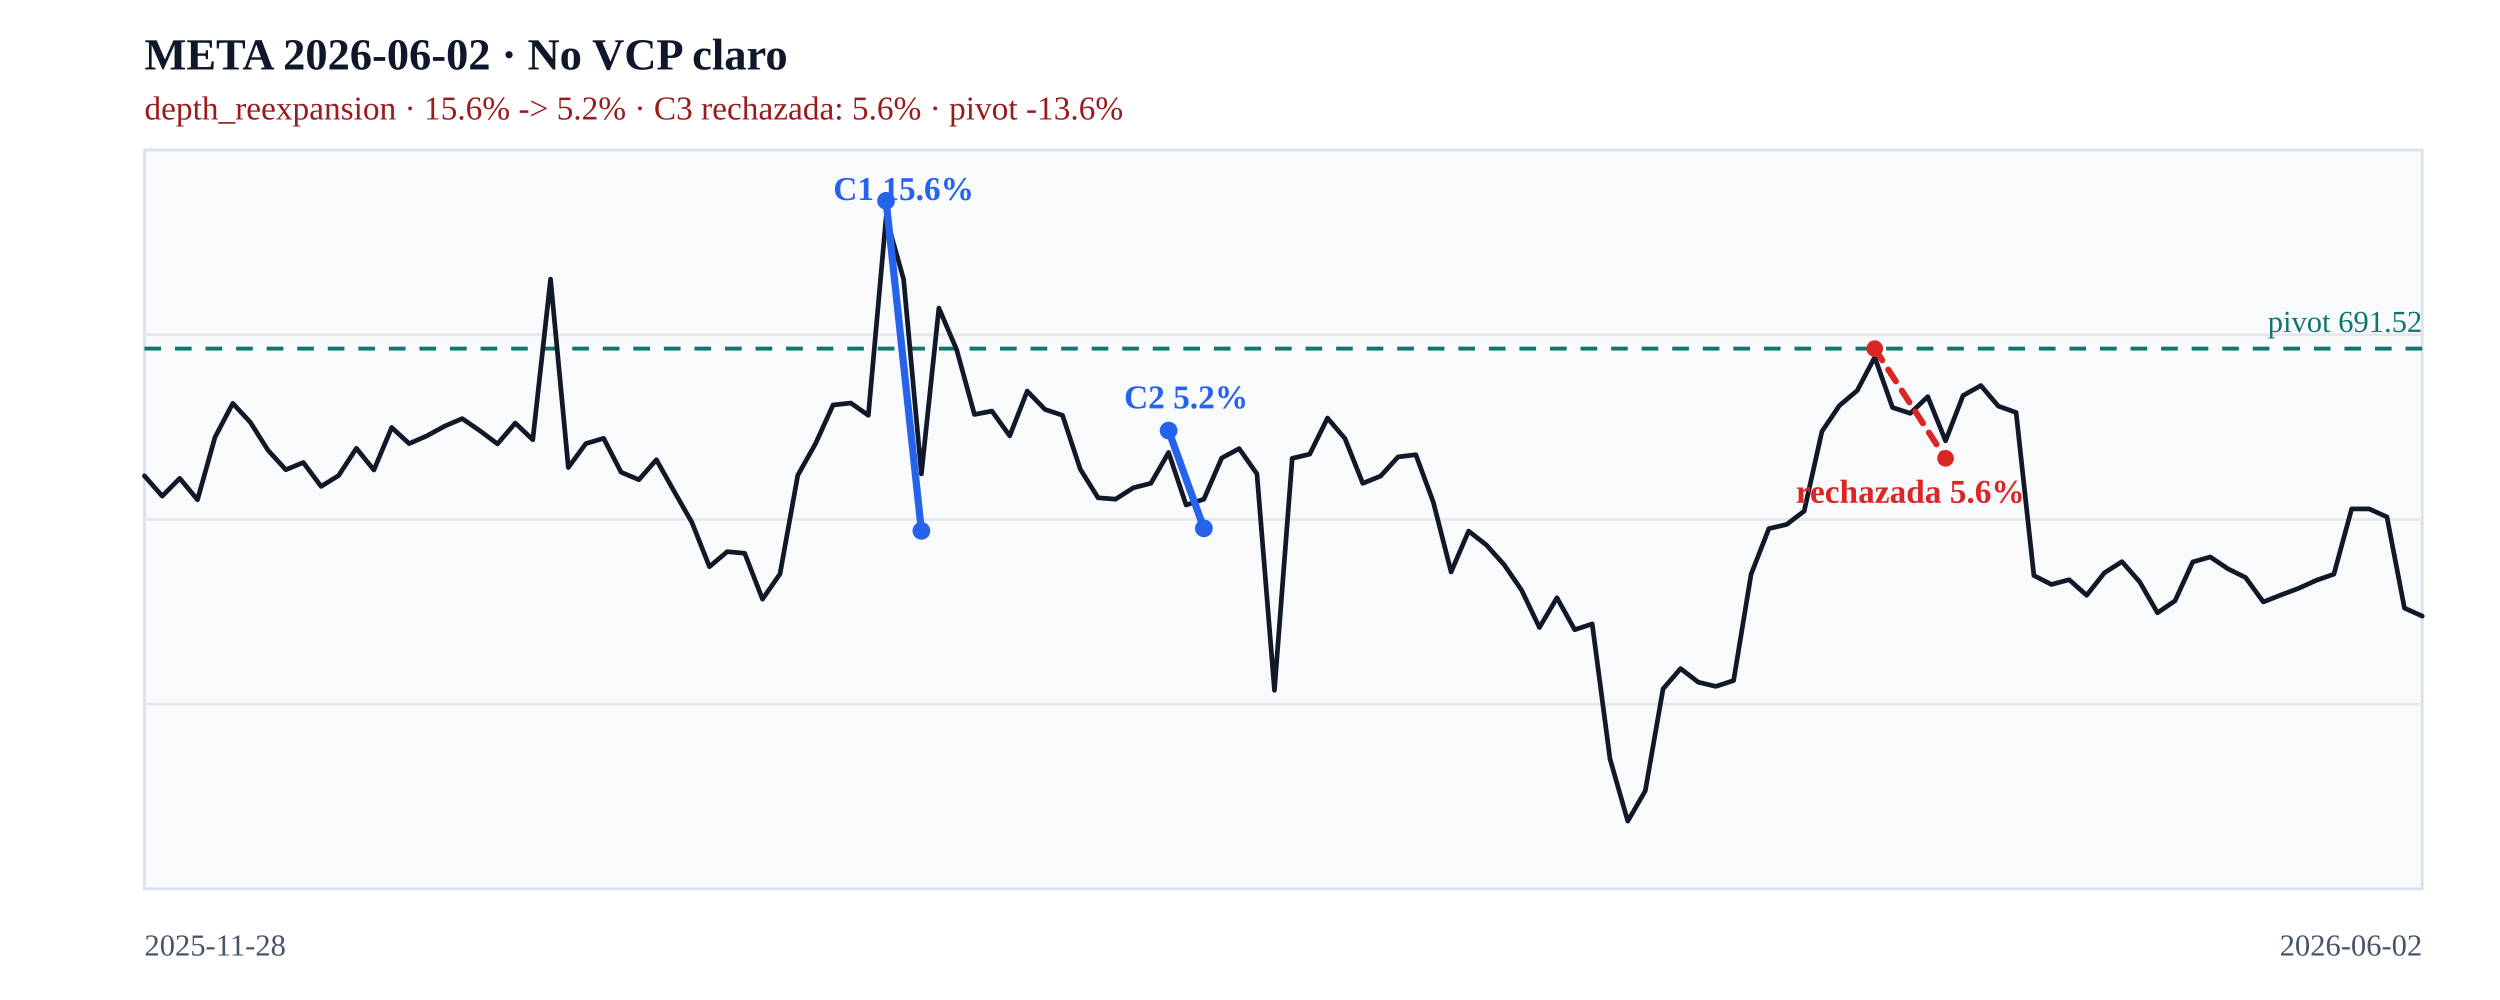
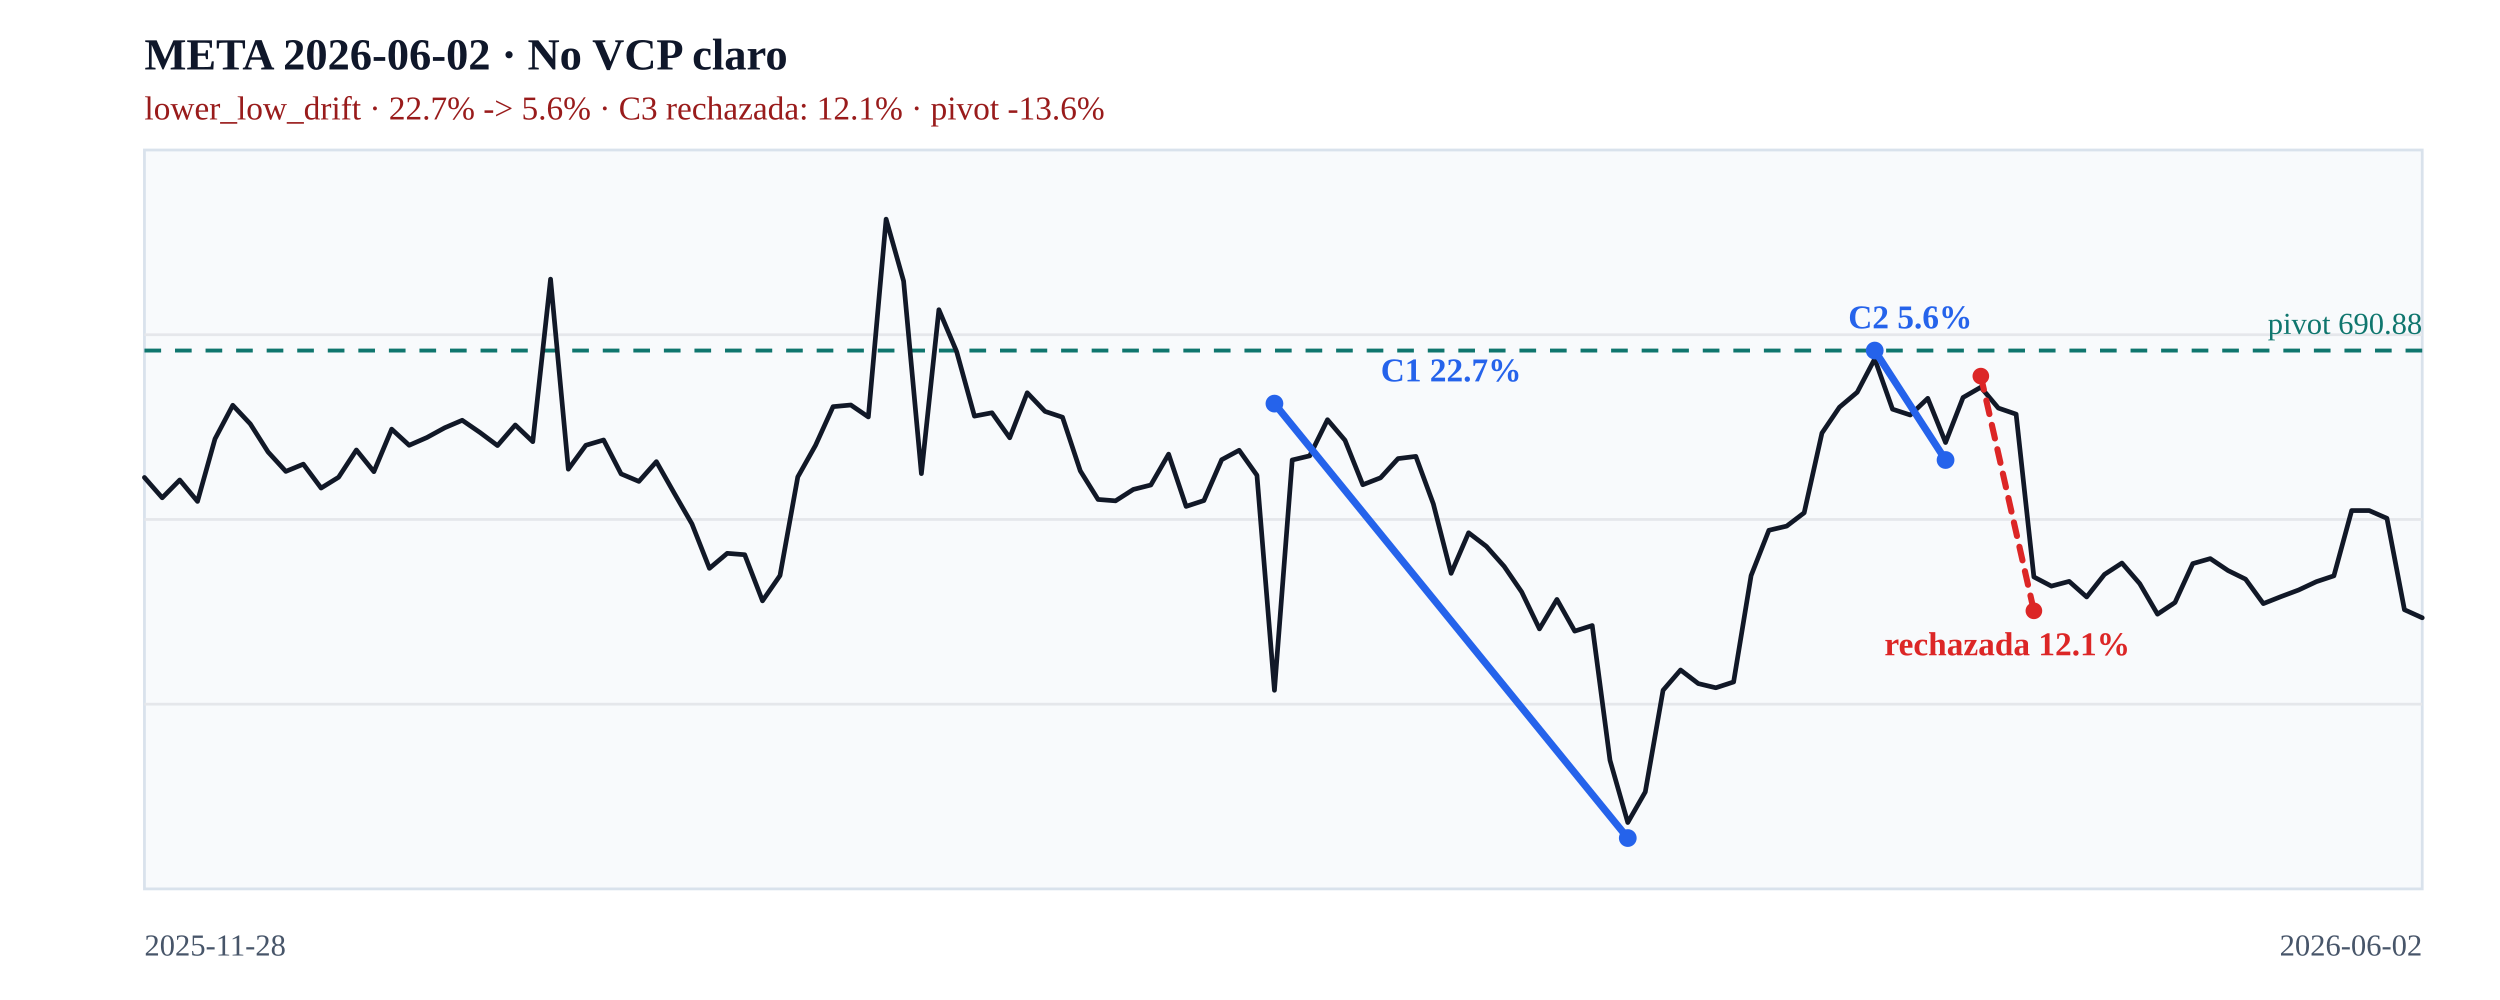
<svg xmlns="http://www.w3.org/2000/svg" width="900" height="360" viewBox="0 0 900 360" role="img" aria-label="META 2026-06-02 · No VCP claro">
  <rect width="900" height="360" fill="#ffffff" />
  <rect x="52" y="54" width="820" height="266" fill="#f8fafc" stroke="#d9e2ec" />
  <text x="52" y="25" font-size="16" font-weight="700" fill="#0f172a">META 2026-06-02 · No VCP claro</text>
-   <text x="52" y="43" font-size="12" fill="#991b1b">depth_reexpansion · 15.6% -&gt; 5.2% · C3 rechazada: 5.6% · pivot -13.6%</text>
+   <text x="52" y="43" font-size="12" fill="#991b1b">lower_low_drift · 22.7% -&gt; 5.6% · C3 rechazada: 12.1% · pivot -13.6%</text>
  <path d="M 52 120.5 H 872 M 52 187 H 872 M 52 253.5 H 872" stroke="#e5e7eb" stroke-width="1" />
-   <line x1="52" y1="125.5" x2="872" y2="125.5" stroke="#0f766e" stroke-width="1.4" stroke-dasharray="6 5" />
-   <text x="872" y="119.5" text-anchor="end" font-size="11" fill="#0f766e">pivot 691.52</text>
-   <polyline points="52.0,171.3 58.4,178.6 64.7,172.2 71.1,179.9 77.4,157.4 83.8,145.2 90.1,152.0 96.5,162.1 102.9,169.1 109.2,166.5 115.6,175.1 121.9,171.2 128.3,161.4 134.6,169.2 141.0,153.9 147.3,159.7 153.7,156.9 160.1,153.4 166.4,150.7 172.8,155.1 179.1,159.8 185.5,152.3 191.8,158.3 198.2,100.5 204.6,168.3 210.9,159.7 217.3,157.8 223.6,170.0 230.0,172.7 236.3,165.5 242.7,176.9 249.1,188.1 255.4,204.0 261.8,198.6 268.1,199.2 274.5,215.7 280.8,206.6 287.2,171.1 293.6,159.7 299.9,145.8 306.3,145.1 312.6,149.5 319.0,78.2 325.3,100.5 331.7,170.6 338.0,110.9 344.4,125.9 350.8,149.2 357.1,148.0 363.5,156.9 369.8,140.8 376.2,147.4 382.5,149.5 388.9,168.9 395.3,179.2 401.6,179.7 408.0,175.6 414.3,174.0 420.7,162.9 427.0,181.8 433.4,179.7 439.8,164.9 446.1,161.5 452.5,170.6 458.8,248.5 465.2,165.0 471.5,163.5 477.9,150.5 484.2,157.9 490.6,174.0 497.0,171.4 503.3,164.5 509.7,163.7 516.0,180.8 522.4,205.9 528.7,191.2 535.1,196.2 541.5,203.3 547.8,212.5 554.2,225.9 560.5,215.2 566.9,226.7 573.2,224.6 579.6,273.2 586.0,295.6 592.3,284.7 598.7,248.0 605.0,240.7 611.4,245.6 617.7,247.1 624.1,245.0 630.4,206.7 636.8,190.3 643.2,188.8 649.5,184.0 655.9,155.3 662.2,146.0 668.6,140.6 674.9,128.6 681.3,146.7 687.7,148.8 694.0,142.8 700.4,158.7 706.7,142.4 713.1,138.8 719.4,146.2 725.8,148.5 732.2,207.2 738.5,210.4 744.9,208.7 751.2,214.3 757.6,206.2 763.9,202.2 770.3,209.5 776.7,220.6 783.0,216.3 789.4,202.3 795.7,200.5 802.1,204.8 808.4,207.9 814.8,216.7 821.1,214.2 827.5,211.8 833.9,208.9 840.2,206.7 846.6,183.2 852.9,183.2 859.3,186.1 865.6,218.9 872.0,221.8" fill="none" stroke="#111827" stroke-width="1.7" stroke-linejoin="round" stroke-linecap="round" />
-   <line x1="319.0" y1="72.3" x2="331.7" y2="191.1" stroke="#2563eb" stroke-width="2.6" stroke-linecap="round" />
-   <circle cx="319.0" cy="72.3" r="3.2" fill="#2563eb" />
-   <circle cx="331.7" cy="191.1" r="3.2" fill="#2563eb" />
-   <text x="325.3" y="72.0" text-anchor="middle" font-size="12" font-weight="700" fill="#2563eb">C1 15.6%</text>
-   <line x1="420.7" y1="155.0" x2="433.4" y2="190.2" stroke="#2563eb" stroke-width="2.6" stroke-linecap="round" />
-   <circle cx="420.7" cy="155.0" r="3.2" fill="#2563eb" />
-   <circle cx="433.4" cy="190.2" r="3.2" fill="#2563eb" />
-   <text x="427.0" y="147.0" text-anchor="middle" font-size="12" font-weight="700" fill="#2563eb">C2 5.2%</text>
-   <line x1="674.9" y1="125.5" x2="700.4" y2="165.0" stroke="#dc2626" stroke-width="2.2" stroke-dasharray="5 4" stroke-linecap="round" />
-   <circle cx="674.9" cy="125.5" r="3" fill="#dc2626" />
-   <circle cx="700.4" cy="165.0" r="3" fill="#dc2626" />
-   <text x="687.7" y="181.0" text-anchor="middle" font-size="12" font-weight="700" fill="#dc2626">rechazada 5.6%</text>
+   <line x1="52" y1="126.2" x2="872" y2="126.2" stroke="#0f766e" stroke-width="1.4" stroke-dasharray="6 5" />
+   <text x="872" y="120.2" text-anchor="end" font-size="11" fill="#0f766e">pivot 690.88</text>
+   <polyline points="52.0,171.9 58.4,179.2 64.7,172.8 71.1,180.5 77.4,158.0 83.8,145.9 90.1,152.6 96.5,162.7 102.9,169.7 109.2,167.1 115.6,175.7 121.9,171.8 128.3,162.0 134.6,169.8 141.0,154.5 147.3,160.3 153.7,157.5 160.1,154.0 166.4,151.3 172.8,155.7 179.1,160.4 185.5,153.0 191.8,159.0 198.2,100.5 204.6,168.9 210.9,160.3 217.3,158.4 223.6,170.6 230.0,173.3 236.3,166.2 242.7,177.5 249.1,188.6 255.4,204.6 261.8,199.2 268.1,199.7 274.5,216.3 280.8,207.2 287.2,171.7 293.6,160.3 299.9,146.4 306.3,145.8 312.6,150.1 319.0,78.9 325.3,101.2 331.7,170.5 338.0,111.5 344.4,126.6 350.8,149.8 357.1,148.6 363.5,157.6 369.8,141.4 376.2,148.1 382.5,150.2 388.9,169.5 395.3,179.8 401.6,180.3 408.0,176.2 414.3,174.6 420.7,163.5 427.0,182.3 433.4,180.2 439.8,165.5 446.1,162.1 452.5,171.1 458.8,248.5 465.2,165.6 471.5,164.1 477.9,151.1 484.2,158.5 490.6,174.5 497.0,172.0 503.3,165.1 509.7,164.3 516.0,181.4 522.4,206.4 528.7,191.8 535.1,196.7 541.5,203.9 547.8,213.1 554.2,226.4 560.5,215.8 566.9,227.2 573.2,225.2 579.6,273.7 586.0,296.1 592.3,285.1 598.7,248.5 605.0,241.2 611.4,246.1 617.7,247.6 624.1,245.5 630.4,207.2 636.8,190.9 643.2,189.4 649.5,184.6 655.9,155.9 662.2,146.6 668.6,141.2 674.9,129.2 681.3,147.3 687.7,149.4 694.0,143.4 700.4,159.3 706.7,143.1 713.1,139.4 719.4,146.9 725.8,149.1 732.2,207.7 738.5,211.0 744.9,209.3 751.2,214.9 757.6,206.8 763.9,202.7 770.3,210.1 776.7,221.1 783.0,216.9 789.4,202.9 795.7,201.1 802.1,205.4 808.4,208.5 814.8,217.3 821.1,214.8 827.5,212.4 833.9,209.4 840.2,207.3 846.6,183.8 852.9,183.8 859.3,186.6 865.6,219.5 872.0,222.4" fill="none" stroke="#111827" stroke-width="1.7" stroke-linejoin="round" stroke-linecap="round" />
+   <line x1="458.8" y1="145.3" x2="586.0" y2="301.7" stroke="#2563eb" stroke-width="2.6" stroke-linecap="round" />
+   <circle cx="458.8" cy="145.3" r="3.2" fill="#2563eb" />
+   <circle cx="586.0" cy="301.7" r="3.2" fill="#2563eb" />
+   <text x="522.4" y="137.3" text-anchor="middle" font-size="12" font-weight="700" fill="#2563eb">C1 22.7%</text>
+   <line x1="674.9" y1="126.2" x2="700.4" y2="165.6" stroke="#2563eb" stroke-width="2.6" stroke-linecap="round" />
+   <circle cx="674.9" cy="126.2" r="3.2" fill="#2563eb" />
+   <circle cx="700.4" cy="165.6" r="3.2" fill="#2563eb" />
+   <text x="687.7" y="118.2" text-anchor="middle" font-size="12" font-weight="700" fill="#2563eb">C2 5.6%</text>
+   <line x1="713.1" y1="135.4" x2="732.2" y2="219.9" stroke="#dc2626" stroke-width="2.2" stroke-dasharray="5 4" stroke-linecap="round" />
+   <circle cx="713.1" cy="135.4" r="3" fill="#dc2626" />
+   <circle cx="732.2" cy="219.9" r="3" fill="#dc2626" />
+   <text x="722.6" y="235.9" text-anchor="middle" font-size="12" font-weight="700" fill="#dc2626">rechazada 12.1%</text>
  <text x="52" y="344" font-size="11" fill="#475569">2025-11-28</text>
  <text x="872" y="344" text-anchor="end" font-size="11" fill="#475569">2026-06-02</text>
</svg>
